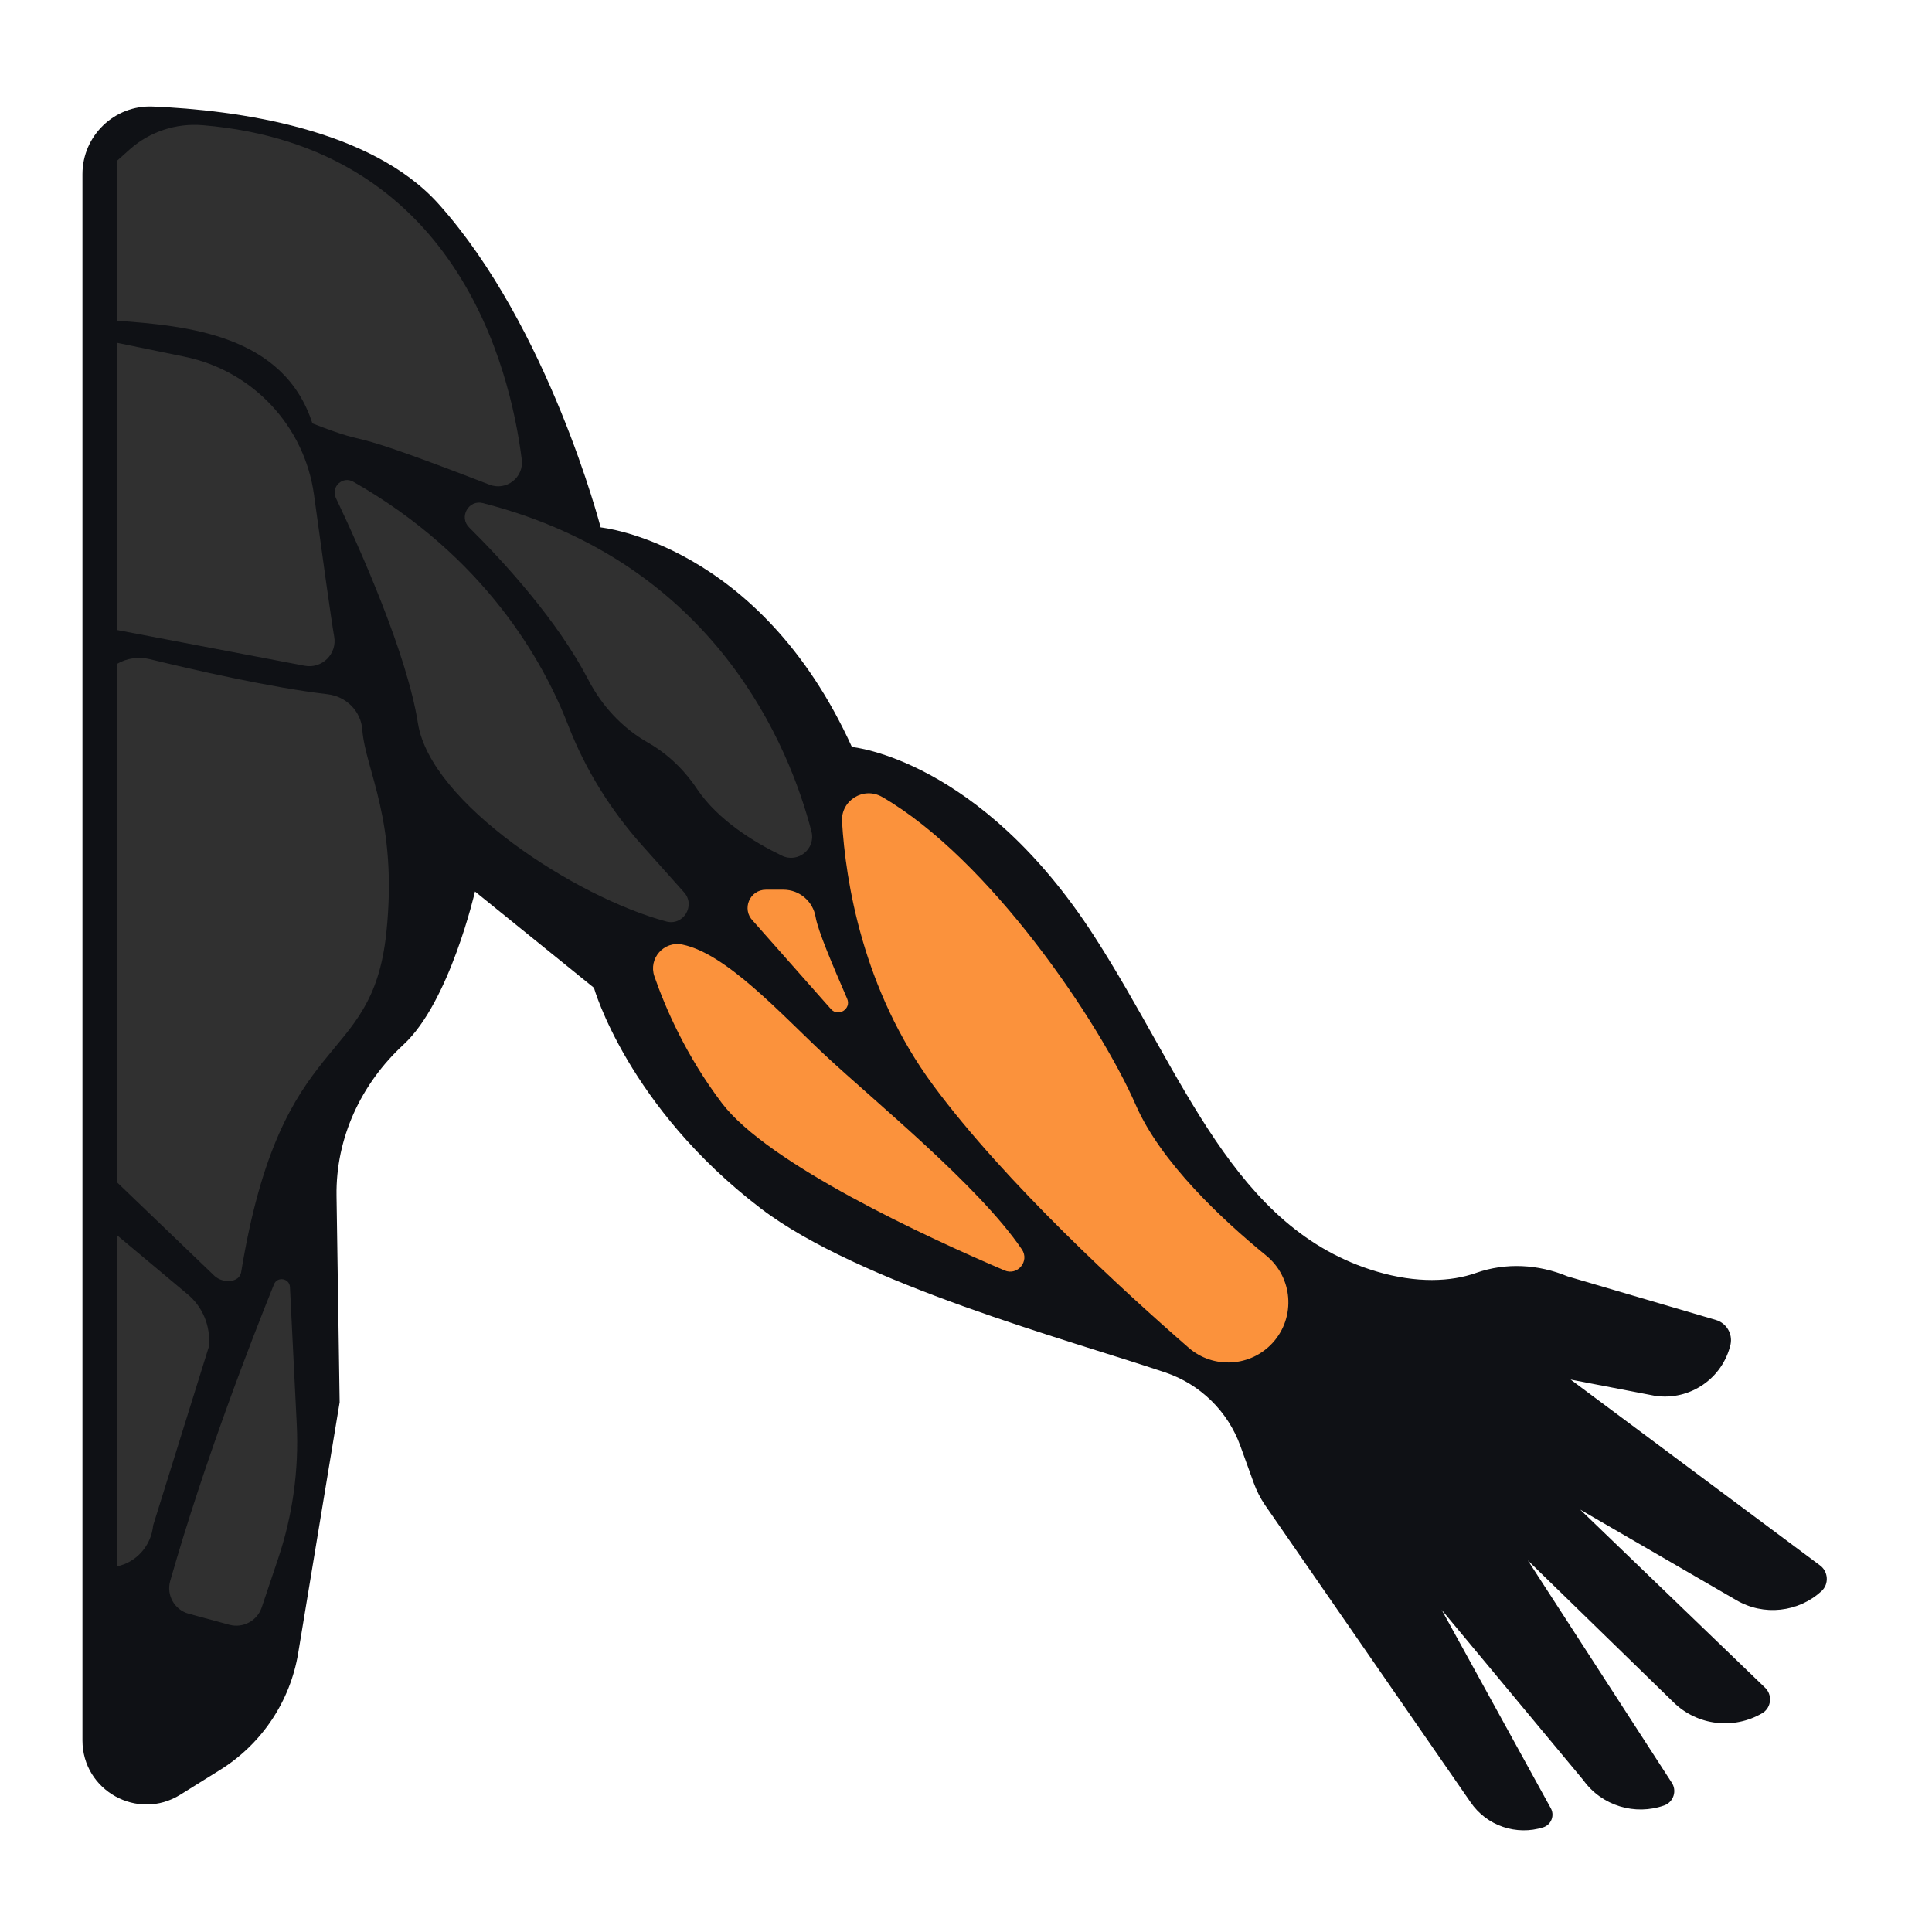
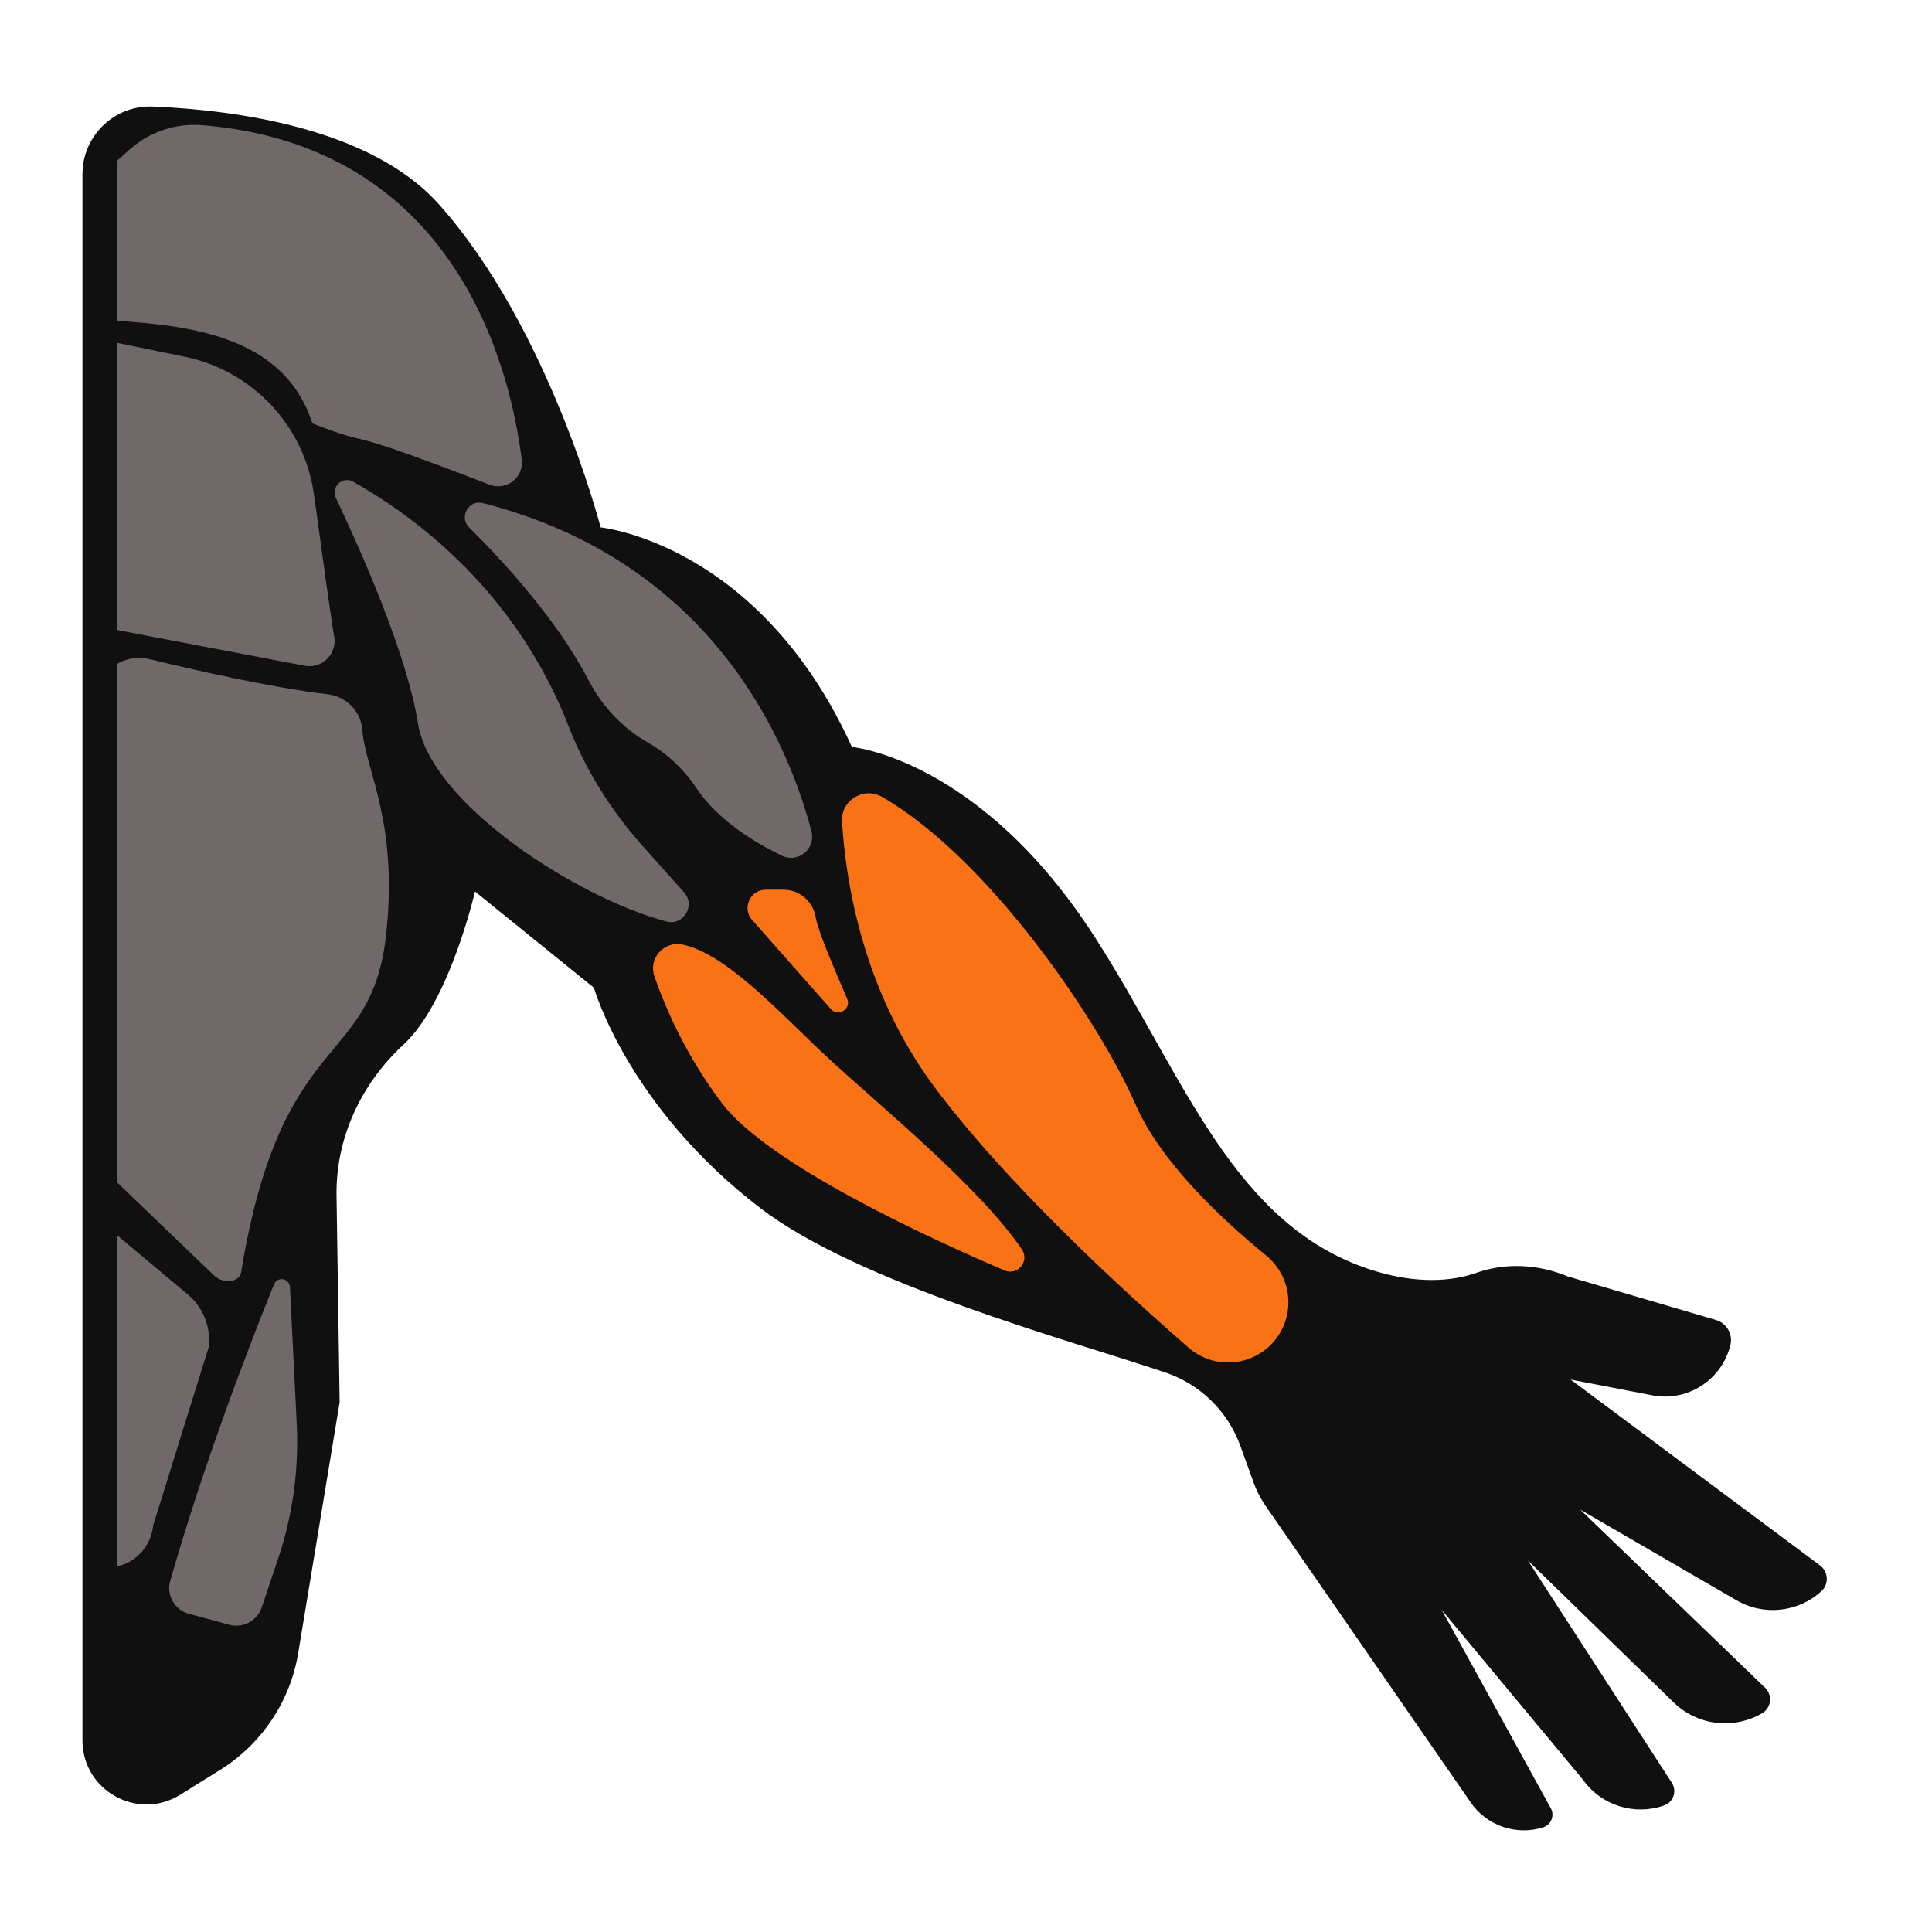
<svg xmlns="http://www.w3.org/2000/svg" version="1.1" width="512" height="512" x="0" y="0" viewBox="0 0 512 512" style="enable-background:new 0 0 512 512" xml:space="preserve" class="">
  <g>
-     <path fill="#0f1115" d="m482.191 414.749-65.968-49.15 22.474 4.328c9.185 1.295 17.836-4.644 19.928-13.68a5.572 5.572 0 0 0-3.892-6.438l-39.346-11.569c-7.694-3.205-16.342-3.69-24.199-.908-6.69 2.368-15.752 2.768-26.301-.347-38.026-11.23-51.076-51.955-74.889-88.863-30.409-47.133-64.232-50.163-64.232-50.163-24.565-54.065-66.587-58.196-66.587-58.196s-13.724-53.066-42.902-85.662c-18.062-20.178-53.821-24.943-75.778-25.87-10.177-.43-18.647 7.736-18.647 17.922v415.076c0 13.307 14.627 21.428 25.922 14.392l10.575-6.588A45.165 45.165 0 0 0 79.03 438.06l10.98-66.439-.825-54.715c-.231-15.315 6.496-29.698 17.756-40.082 12.226-11.276 18.94-40.56 18.94-40.56l31.517 25.507s8.921 31.537 44.2 58.465c26.085 19.911 81.772 34.922 107.182 43.469a32.051 32.051 0 0 1 19.927 19.475l3.554 9.818a26.567 26.567 0 0 0 2.964 5.825l54.44 78.714c4.325 6.403 12.255 8.96 19.301 6.729 2.173-.688 3.122-3.241 1.942-5.191l-28.862-52.464 37.527 45.121c4.97 6.917 13.79 9.439 21.441 6.73 2.526-.894 3.49-3.966 1.941-6.152l-38.061-58.787 38.549 37.551c6.437 6.345 16.136 7.29 23.546 2.956 2.516-1.471 2.812-5.002.62-6.922l-48.842-47.049 41.251 23.93c7.41 4.407 16.6 3.238 22.67-2.29 2.108-1.92 1.846-5.322-.497-6.95z" opacity="1" data-original="#484f69" class="" />
-     <path fill="#303030" d="M124.317 139.756c9.449 9.391 23.474 24.761 31.584 40.38 3.6 6.933 8.987 12.78 15.779 16.639 4.176 2.373 8.937 6.184 13.025 12.283 5.572 8.313 15.193 14.179 22.521 17.713 4.273 2.061 9.009-1.83 7.82-6.423-5.636-21.778-25.05-71.182-87.092-87.027-3.766-.962-6.395 3.695-3.637 6.435zM93.612 127.659c-2.8-1.592-5.993 1.375-4.61 4.284 6.677 14.05 18.879 41.458 21.758 59.74 3.32 21.081 41.613 46.028 65.81 52.522 4.521 1.213 7.838-4.227 4.72-7.719l-11.081-12.409c-8.357-9.358-15.064-20.094-19.597-31.793-6.545-16.894-22.052-44.758-57-64.625z" opacity="1" data-original="#9fabce" class="" />
-     <path fill="#fb923c" d="M233.798 211.208c-4.9-2.836-10.989.878-10.649 6.53.937 15.575 5.374 44.466 24.183 69.903 19.168 25.922 50.568 54.636 67.654 69.507 6.582 5.729 16.538 5.12 22.366-1.374 6.095-6.792 5.257-17.281-1.814-23.05-11.73-9.569-27.898-24.691-34.549-39.901-9.741-22.28-38.908-65.246-67.191-81.615zM270.804 331.099c2.112 3.116-1.141 7.058-4.601 5.578-20.589-8.809-62.685-28.209-74.925-44.385-9.454-12.495-14.921-25.108-17.856-33.553-1.643-4.728 2.519-9.443 7.419-8.423 11.716 2.438 25.977 18.27 37.819 29.326 13.194 12.317 40.729 34.616 52.144 51.457z" opacity="1" data-original="#ff004f" class="" />
-     <path fill="#303030" d="M72.608 340.371c-6.123 15.144-18.49 47.012-27.503 78.602-1.071 3.753 1.145 7.661 4.911 8.683l10.745 2.918a7.105 7.105 0 0 0 8.597-4.593l4.354-12.95a96.754 96.754 0 0 0 4.927-35.614l-1.797-36.323c-.116-2.353-3.35-2.908-4.234-.723zM138.274 121.794c-3.072-24.404-17.436-83.044-84.576-88.619-7-.581-13.939 1.681-19.213 6.322a220.82 220.82 0 0 0-3.41 3.053V85c18.511 1.346 44.174 3.721 51.714 27.21 18.746 7.268 3.12-.701 46.944 16.238 4.447 1.719 9.136-1.924 8.541-6.654z" opacity="1" data-original="#9fabce" class="" />
-     <path fill="#303030" d="M80.728 176.43c4.609.878 8.664-3.135 7.832-7.753-.694-3.852-3.118-21.271-5.338-37.506-2.495-18.241-16.226-32.922-34.26-36.628l-17.887-3.677v76.107zM56.886 338.169c2.202 1.993 6.559 1.814 7.027-1.049 10.709-65.521 34.607-53.455 38.462-89.864 3.153-29.779-5.575-43.174-6.361-53.885-.356-4.855-4.198-8.808-9.23-9.394-14.951-1.74-35.913-6.564-47.144-9.301a11.64 11.64 0 0 0-8.565 1.225V313.39zM40.587 404.237l14.771-47.37c.527-5.402-1.676-10.698-5.832-14.022L31.075 327.4v87.683c5.021-1.063 8.977-5.371 9.512-10.846z" opacity="1" data-original="#9fabce" class="" />
-     <path fill="#fb923c" d="M216.15 243.03c.613 3.64 4.525 12.786 8.359 21.645 1.166 2.696-2.357 4.934-4.304 2.734l-20.697-23.399c-3.006-3.059-.839-8.227 3.45-8.227h4.663c4.235.001 7.826 3.071 8.529 7.247z" opacity="1" data-original="#ff004f" class="" />
+     <path fill="#101010" d="m482.191 414.749-65.968-49.15 22.474 4.328c9.185 1.295 17.836-4.644 19.928-13.68a5.572 5.572 0 0 0-3.892-6.438l-39.346-11.569c-7.694-3.205-16.342-3.69-24.199-.908-6.69 2.368-15.752 2.768-26.301-.347-38.026-11.23-51.076-51.955-74.889-88.863-30.409-47.133-64.232-50.163-64.232-50.163-24.565-54.065-66.587-58.196-66.587-58.196s-13.724-53.066-42.902-85.662c-18.062-20.178-53.821-24.943-75.778-25.87-10.177-.43-18.647 7.736-18.647 17.922v415.076c0 13.307 14.627 21.428 25.922 14.392l10.575-6.588A45.165 45.165 0 0 0 79.03 438.06l10.98-66.439-.825-54.715c-.231-15.315 6.496-29.698 17.756-40.082 12.226-11.276 18.94-40.56 18.94-40.56l31.517 25.507s8.921 31.537 44.2 58.465c26.085 19.911 81.772 34.922 107.182 43.469a32.051 32.051 0 0 1 19.927 19.475l3.554 9.818a26.567 26.567 0 0 0 2.964 5.825l54.44 78.714c4.325 6.403 12.255 8.96 19.301 6.729 2.173-.688 3.122-3.241 1.942-5.191l-28.862-52.464 37.527 45.121c4.97 6.917 13.79 9.439 21.441 6.73 2.526-.894 3.49-3.966 1.941-6.152l-38.061-58.787 38.549 37.551c6.437 6.345 16.136 7.29 23.546 2.956 2.516-1.471 2.812-5.002.62-6.922l-48.842-47.049 41.251 23.93c7.41 4.407 16.6 3.238 22.67-2.29 2.108-1.92 1.846-5.322-.497-6.95z" opacity="1" data-original="#484f69" />
+     <path fill="#716969" d="M124.317 139.756c9.449 9.391 23.474 24.761 31.584 40.38 3.6 6.933 8.987 12.78 15.779 16.639 4.176 2.373 8.937 6.184 13.025 12.283 5.572 8.313 15.193 14.179 22.521 17.713 4.273 2.061 9.009-1.83 7.82-6.423-5.636-21.778-25.05-71.182-87.092-87.027-3.766-.962-6.395 3.695-3.637 6.435zM93.612 127.659c-2.8-1.592-5.993 1.375-4.61 4.284 6.677 14.05 18.879 41.458 21.758 59.74 3.32 21.081 41.613 46.028 65.81 52.522 4.521 1.213 7.838-4.227 4.72-7.719l-11.081-12.409c-8.357-9.358-15.064-20.094-19.597-31.793-6.545-16.894-22.052-44.758-57-64.625z" opacity="1" data-original="#9fabce" class="" />
+     <path fill="#f97316" d="M233.798 211.208c-4.9-2.836-10.989.878-10.649 6.53.937 15.575 5.374 44.466 24.183 69.903 19.168 25.922 50.568 54.636 67.654 69.507 6.582 5.729 16.538 5.12 22.366-1.374 6.095-6.792 5.257-17.281-1.814-23.05-11.73-9.569-27.898-24.691-34.549-39.901-9.741-22.28-38.908-65.246-67.191-81.615zM270.804 331.099c2.112 3.116-1.141 7.058-4.601 5.578-20.589-8.809-62.685-28.209-74.925-44.385-9.454-12.495-14.921-25.108-17.856-33.553-1.643-4.728 2.519-9.443 7.419-8.423 11.716 2.438 25.977 18.27 37.819 29.326 13.194 12.317 40.729 34.616 52.144 51.457z" opacity="1" data-original="#ff004f" class="" />
+     <path fill="#716969" d="M72.608 340.371c-6.123 15.144-18.49 47.012-27.503 78.602-1.071 3.753 1.145 7.661 4.911 8.683l10.745 2.918a7.105 7.105 0 0 0 8.597-4.593l4.354-12.95a96.754 96.754 0 0 0 4.927-35.614l-1.797-36.323c-.116-2.353-3.35-2.908-4.234-.723zM138.274 121.794c-3.072-24.404-17.436-83.044-84.576-88.619-7-.581-13.939 1.681-19.213 6.322a220.82 220.82 0 0 0-3.41 3.053V85c18.511 1.346 44.174 3.721 51.714 27.21 18.746 7.268 3.12-.701 46.944 16.238 4.447 1.719 9.136-1.924 8.541-6.654z" opacity="1" data-original="#9fabce" class="" />
+     <path fill="#716969" d="M80.728 176.43c4.609.878 8.664-3.135 7.832-7.753-.694-3.852-3.118-21.271-5.338-37.506-2.495-18.241-16.226-32.922-34.26-36.628l-17.887-3.677v76.107zM56.886 338.169c2.202 1.993 6.559 1.814 7.027-1.049 10.709-65.521 34.607-53.455 38.462-89.864 3.153-29.779-5.575-43.174-6.361-53.885-.356-4.855-4.198-8.808-9.23-9.394-14.951-1.74-35.913-6.564-47.144-9.301a11.64 11.64 0 0 0-8.565 1.225V313.39zM40.587 404.237l14.771-47.37c.527-5.402-1.676-10.698-5.832-14.022L31.075 327.4v87.683c5.021-1.063 8.977-5.371 9.512-10.846z" opacity="1" data-original="#9fabce" class="" />
+     <path fill="#f97316" d="M216.15 243.03c.613 3.64 4.525 12.786 8.359 21.645 1.166 2.696-2.357 4.934-4.304 2.734l-20.697-23.399c-3.006-3.059-.839-8.227 3.45-8.227h4.663c4.235.001 7.826 3.071 8.529 7.247z" opacity="1" data-original="#ff004f" class="" />
  </g>
</svg>
